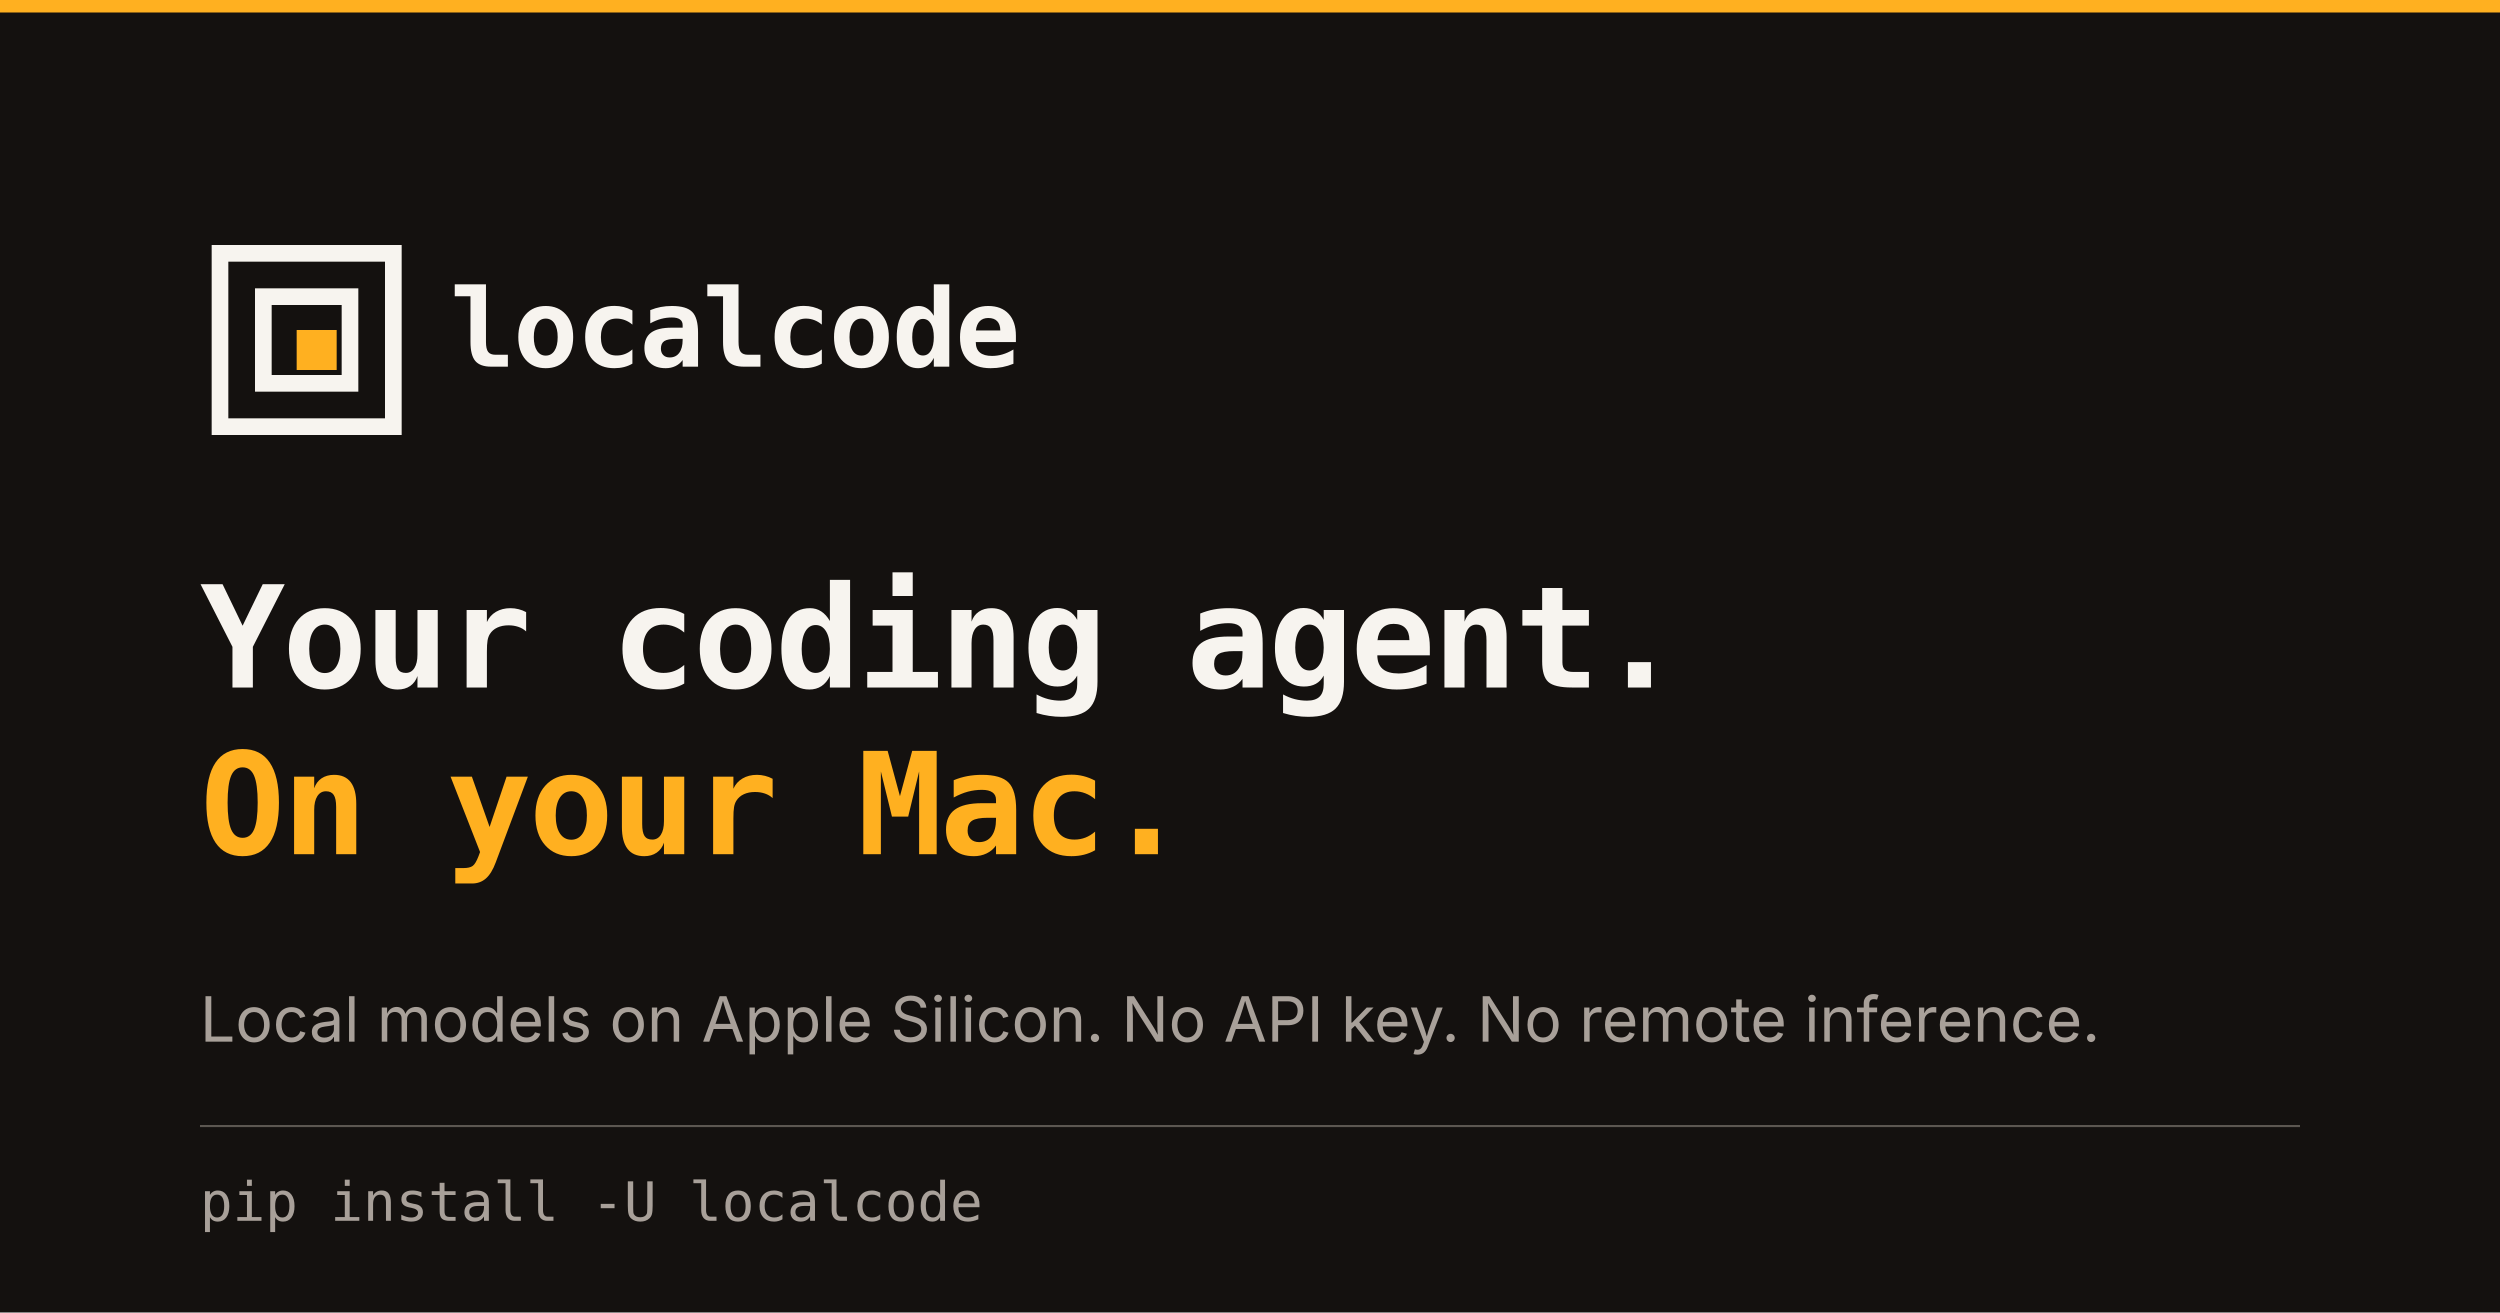
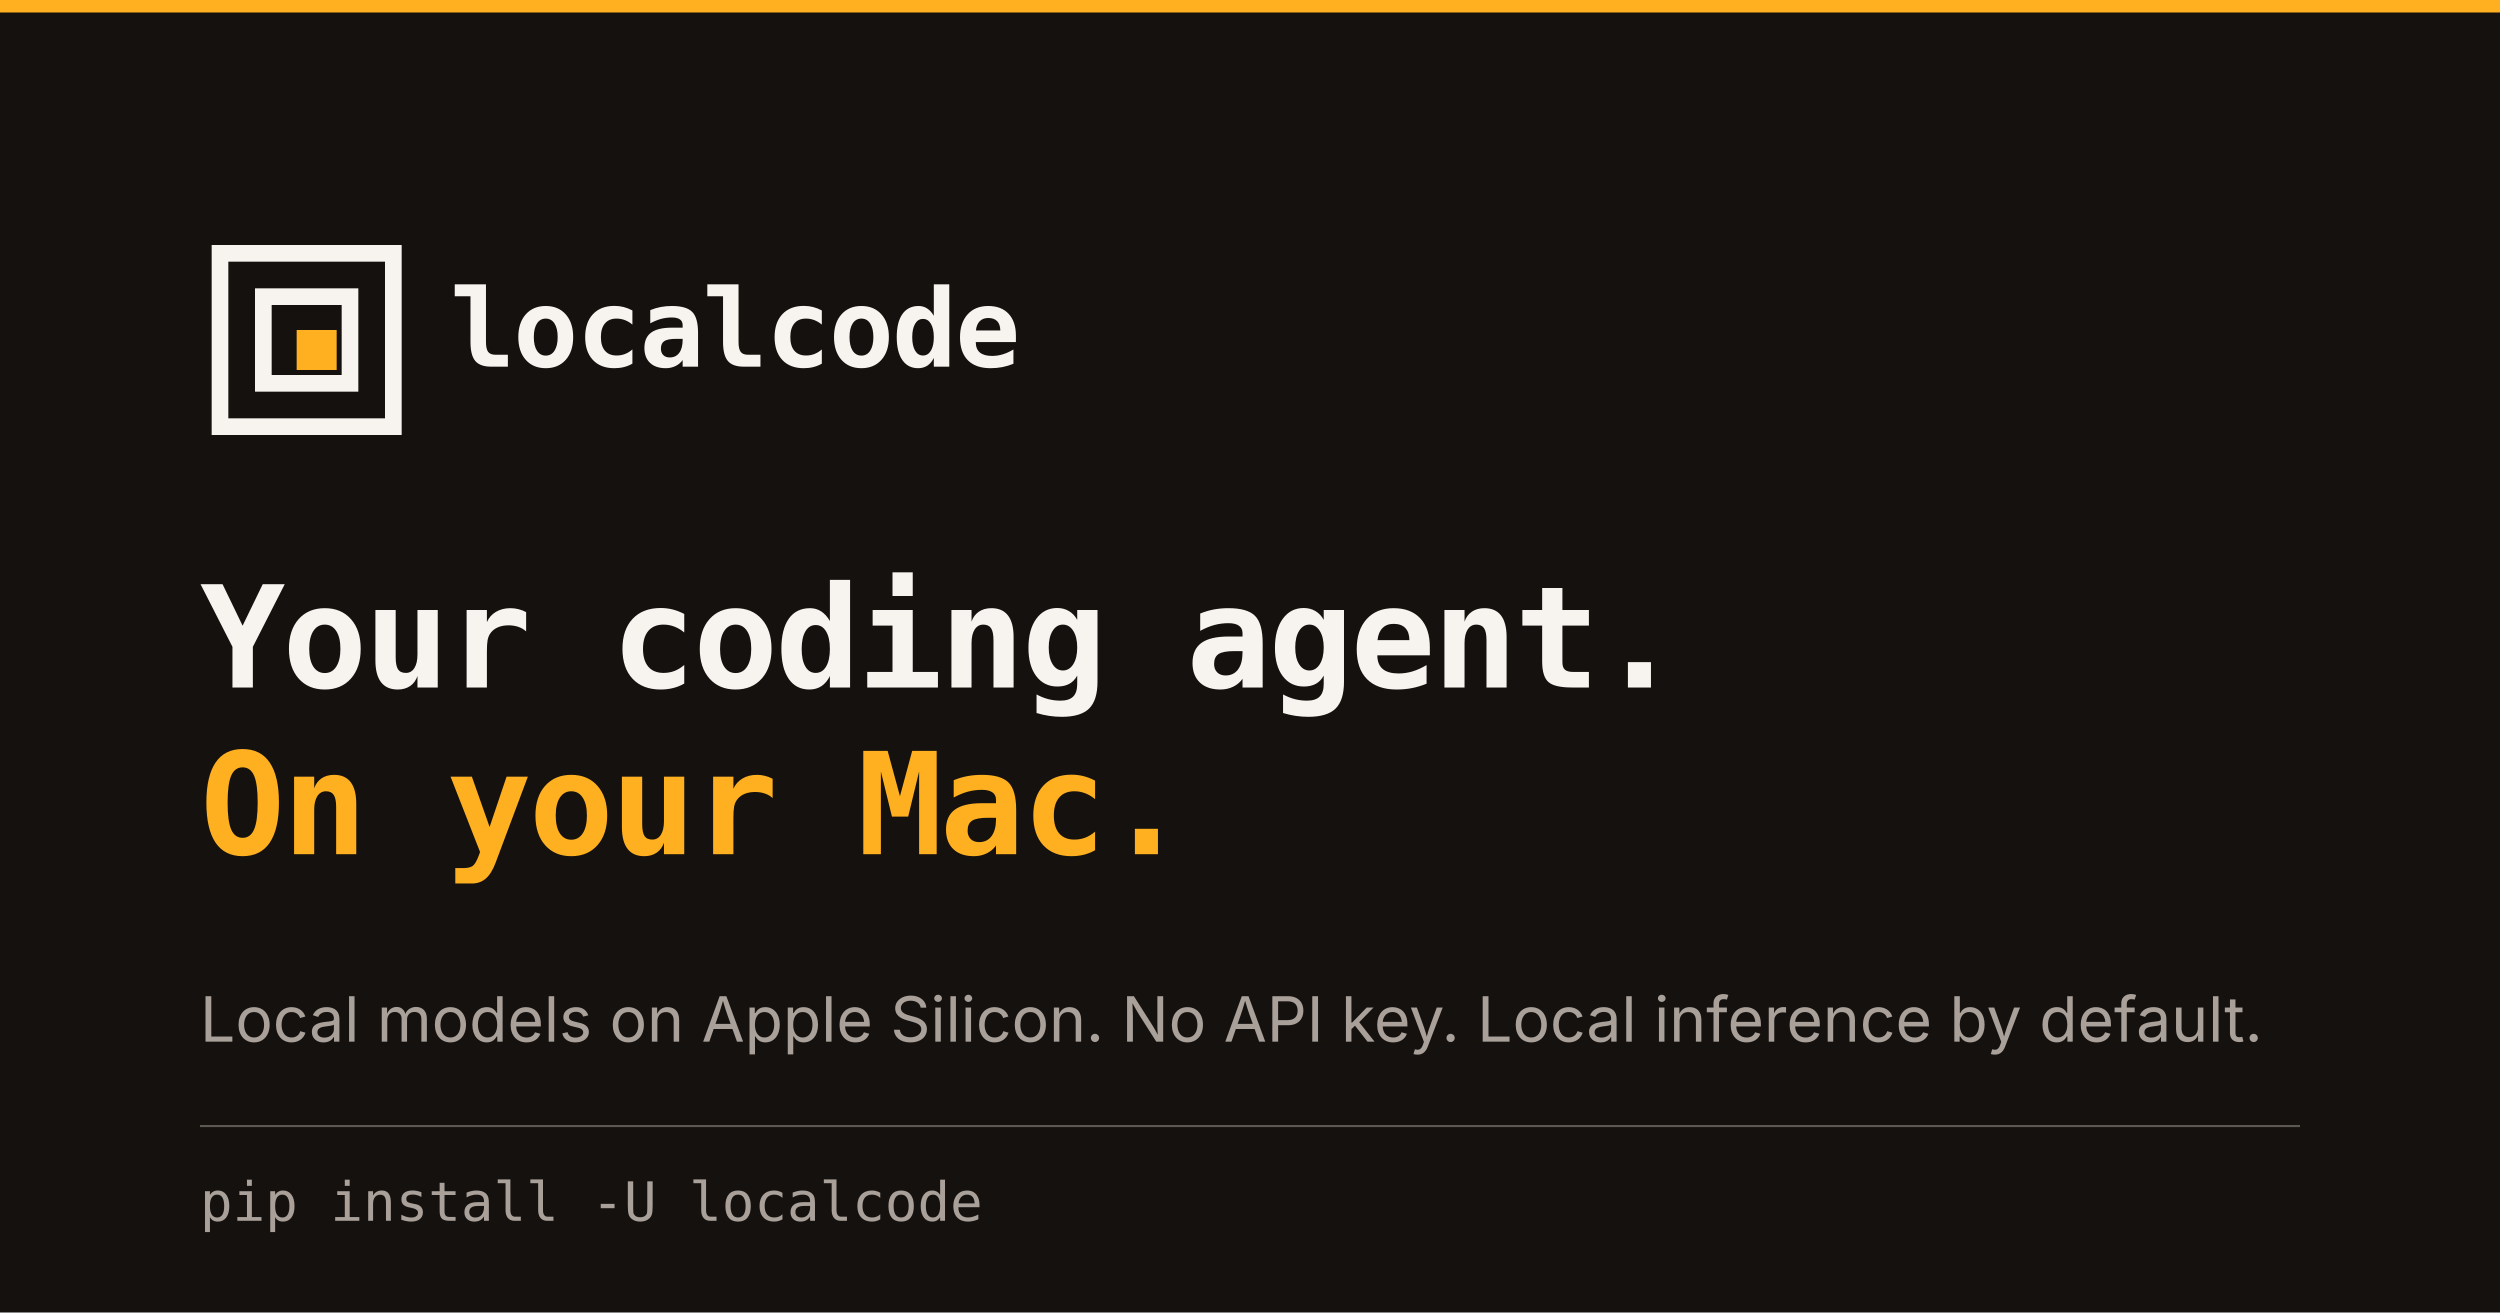
<svg xmlns="http://www.w3.org/2000/svg" viewBox="0 0 1200 630" width="1200" height="630" role="img" aria-label="localcode — Your coding agent. On your Mac.">
  <rect width="1200" height="630" fill="#14110F" />
  <rect x="0" y="0" width="1200" height="6" fill="#FFB020" />
  <g transform="translate(96 112) scale(3.2)">
    <g fill="none" stroke="#F7F4EF" stroke-width="2.5">
      <rect x="3" y="3" width="26" height="26" />
      <rect x="9.5" y="9.5" width="13" height="13" />
    </g>
    <rect x="14.5" y="14.5" width="6" height="6" fill="#FFB020" />
  </g>
  <text x="216" y="176" fill="#F7F4EF" font-family="'Martian Mono', ui-monospace, SFMono-Regular, Menlo, monospace" font-size="52" font-weight="600" letter-spacing="-1">localcode</text>
  <text x="96" y="330" fill="#F7F4EF" font-family="'Martian Mono', ui-monospace, SFMono-Regular, Menlo, monospace" font-size="68" font-weight="600" letter-spacing="-1.5">Your coding agent.</text>
  <text x="96" y="410" fill="#FFB020" font-family="'Martian Mono', ui-monospace, SFMono-Regular, Menlo, monospace" font-size="68" font-weight="600" letter-spacing="-1.5">On your Mac.</text>
-   <text x="96" y="500" fill="#A8A099" font-family="Inter, -apple-system, BlinkMacSystemFont, 'Segoe UI', sans-serif" font-size="30">Local models on Apple Silicon. No API key. No remote inference.</text>
+   <text x="96" y="500" fill="#A8A099" font-family="Inter, -apple-system, BlinkMacSystemFont, 'Segoe UI', sans-serif" font-size="30">Local models on Apple Silicon. No API key. Local inference by default.</text>
  <rect x="96" y="540" width="1008" height="1" fill="#5C5751" />
  <text x="96" y="586" fill="#A8A099" font-family="'Commit Mono', ui-monospace, SFMono-Regular, Menlo, monospace" font-size="26">pip install -U localcode</text>
</svg>
